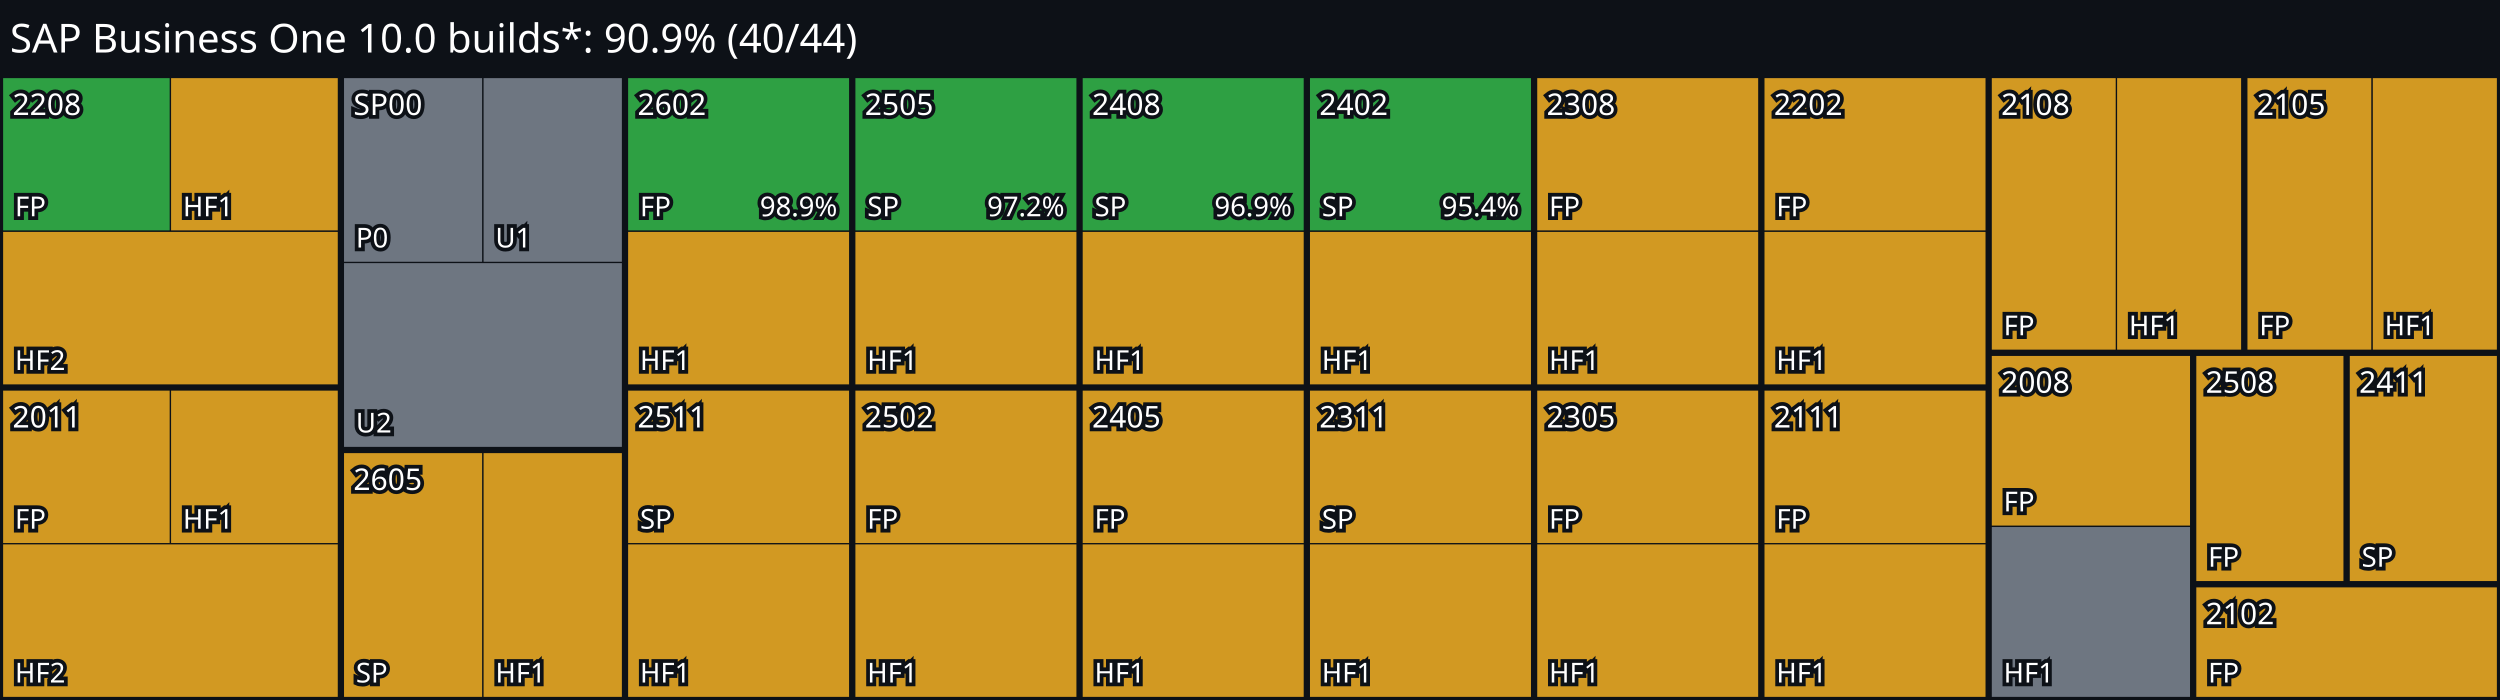
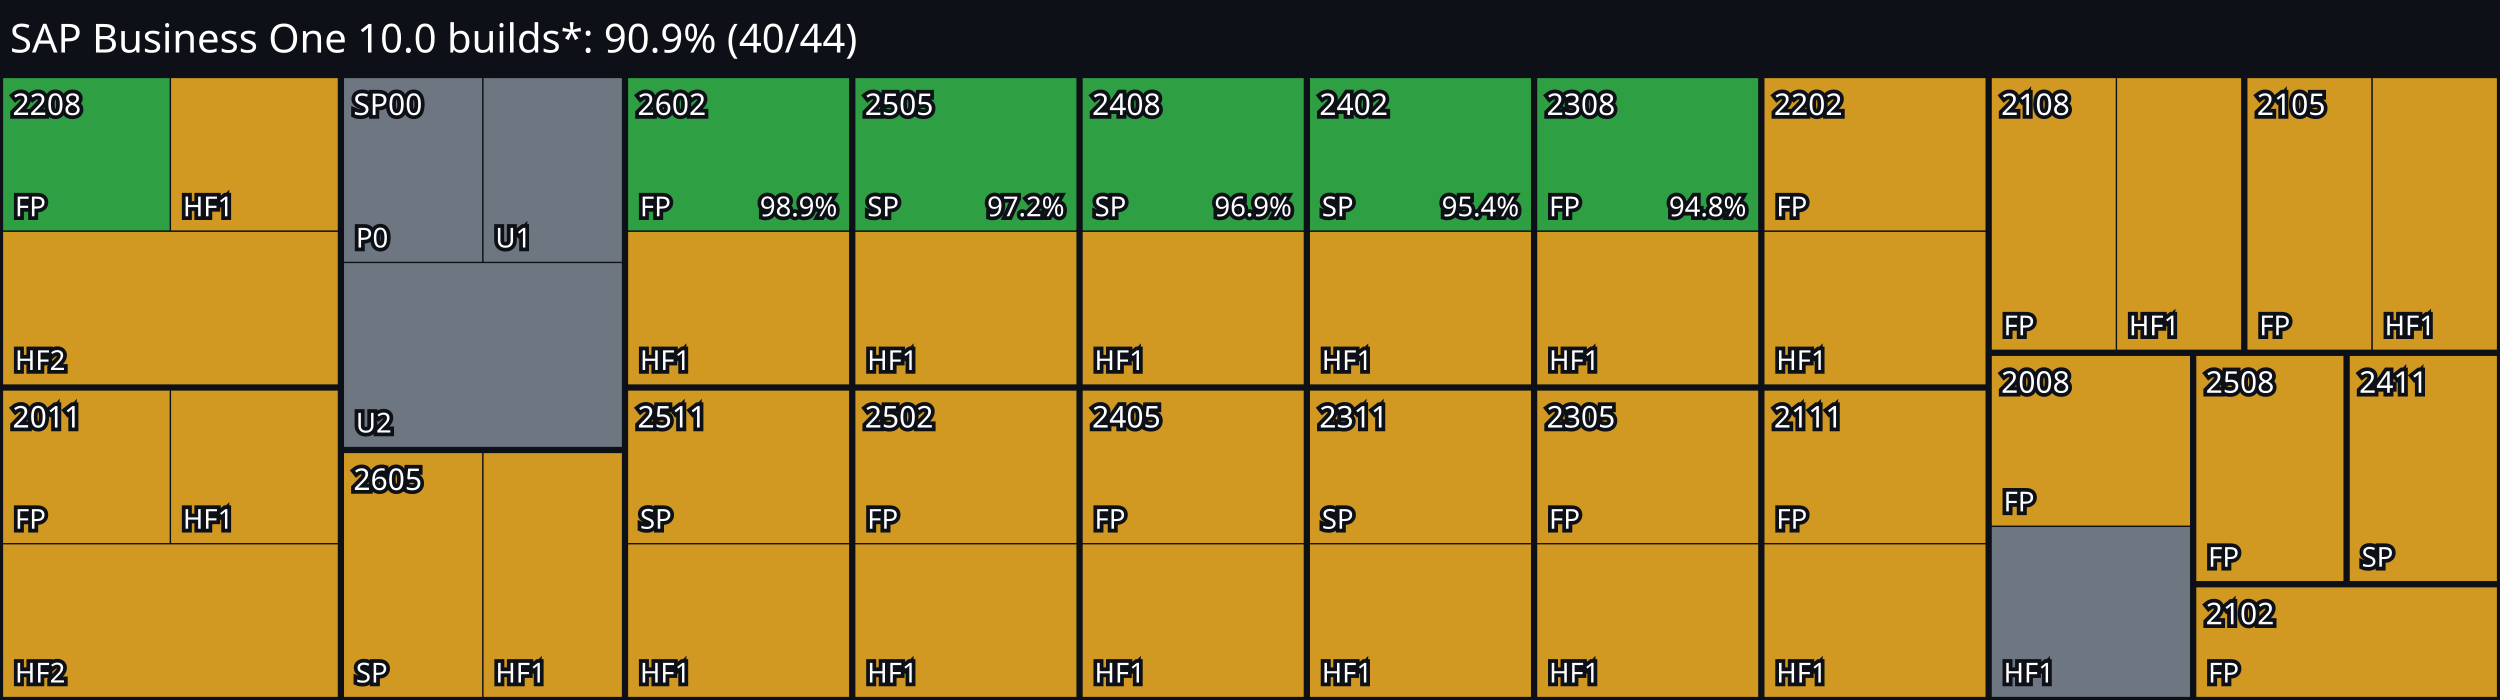
<svg xmlns="http://www.w3.org/2000/svg" viewBox="0 0 1000 280" width="1000" height="280">
  <rect x="0.00" y="0.00" width="1000.00" height="280.00" fill="#0d1117" stroke="#0d1117" stroke-width="0" />
  <text x="4.00" y="21.00" text-anchor="start" font-family="sans-serif" font-size="16" fill="#ffffff" stroke="#0d1117" stroke-width="3" paint-order="stroke">SAP Business One 10.0 builds*: 90.9% (40/44)</text>
  <g>
    <rect x="1.00" y="31.00" width="67.18" height="61.50" fill="#2ea043" stroke="#0d1117" stroke-width="0.5" />
    <text x="6.00" y="86.50" text-anchor="start" font-family="sans-serif" font-size="11" fill="#ffffff" stroke="#0d1117" stroke-width="3" paint-order="stroke">FP</text>
    <rect x="68.18" y="31.00" width="67.18" height="61.50" fill="#d29922" stroke="#0d1117" stroke-width="0.5" />
    <text x="73.18" y="86.50" text-anchor="start" font-family="sans-serif" font-size="11" fill="#ffffff" stroke="#0d1117" stroke-width="3" paint-order="stroke">HF1</text>
    <rect x="1.00" y="92.50" width="134.36" height="61.50" fill="#d29922" stroke="#0d1117" stroke-width="0.5" />
    <text x="6.00" y="148.00" text-anchor="start" font-family="sans-serif" font-size="11" fill="#ffffff" stroke="#0d1117" stroke-width="3" paint-order="stroke">HF2</text>
    <rect x="0.00" y="30.00" width="136.36" height="125.00" fill="none" stroke="#0d1117" stroke-width="2" />
    <text x="5.00" y="46.00" text-anchor="start" font-family="sans-serif" font-size="12" fill="#ffffff" stroke="#0d1117" stroke-width="3" paint-order="stroke">2208</text>
  </g>
  <g>
    <rect x="1.00" y="156.00" width="67.18" height="61.50" fill="#d29922" stroke="#0d1117" stroke-width="0.5" />
    <text x="6.00" y="211.50" text-anchor="start" font-family="sans-serif" font-size="11" fill="#ffffff" stroke="#0d1117" stroke-width="3" paint-order="stroke">FP</text>
    <rect x="68.18" y="156.00" width="67.18" height="61.50" fill="#d29922" stroke="#0d1117" stroke-width="0.5" />
    <text x="73.18" y="211.50" text-anchor="start" font-family="sans-serif" font-size="11" fill="#ffffff" stroke="#0d1117" stroke-width="3" paint-order="stroke">HF1</text>
    <rect x="1.00" y="217.50" width="134.36" height="61.50" fill="#d29922" stroke="#0d1117" stroke-width="0.5" />
    <text x="6.00" y="273.00" text-anchor="start" font-family="sans-serif" font-size="11" fill="#ffffff" stroke="#0d1117" stroke-width="3" paint-order="stroke">HF2</text>
    <rect x="0.00" y="155.00" width="136.36" height="125.00" fill="none" stroke="#0d1117" stroke-width="2" />
    <text x="5.00" y="171.00" text-anchor="start" font-family="sans-serif" font-size="12" fill="#ffffff" stroke="#0d1117" stroke-width="3" paint-order="stroke">2011</text>
  </g>
  <g>
    <rect x="137.36" y="31.00" width="55.82" height="74.00" fill="#6e7681" stroke="#0d1117" stroke-width="0.5" />
    <text x="142.36" y="99.00" text-anchor="start" font-family="sans-serif" font-size="11" fill="#ffffff" stroke="#0d1117" stroke-width="3" paint-order="stroke">P0</text>
    <rect x="193.18" y="31.00" width="55.82" height="74.00" fill="#6e7681" stroke="#0d1117" stroke-width="0.5" />
    <text x="198.18" y="99.00" text-anchor="start" font-family="sans-serif" font-size="11" fill="#ffffff" stroke="#0d1117" stroke-width="3" paint-order="stroke">U1</text>
    <rect x="137.36" y="105.00" width="111.64" height="74.00" fill="#6e7681" stroke="#0d1117" stroke-width="0.5" />
    <text x="142.36" y="173.00" text-anchor="start" font-family="sans-serif" font-size="11" fill="#ffffff" stroke="#0d1117" stroke-width="3" paint-order="stroke">U2</text>
    <rect x="136.36" y="30.00" width="113.64" height="150.00" fill="none" stroke="#0d1117" stroke-width="2" />
    <text x="141.36" y="46.00" text-anchor="start" font-family="sans-serif" font-size="12" fill="#ffffff" stroke="#0d1117" stroke-width="3" paint-order="stroke">SP00</text>
  </g>
  <g>
    <rect x="137.36" y="181.00" width="55.82" height="98.00" fill="#d29922" stroke="#0d1117" stroke-width="0.5" />
    <text x="142.36" y="273.00" text-anchor="start" font-family="sans-serif" font-size="11" fill="#ffffff" stroke="#0d1117" stroke-width="3" paint-order="stroke">SP</text>
    <rect x="193.18" y="181.00" width="55.82" height="98.00" fill="#d29922" stroke="#0d1117" stroke-width="0.5" />
    <text x="198.18" y="273.00" text-anchor="start" font-family="sans-serif" font-size="11" fill="#ffffff" stroke="#0d1117" stroke-width="3" paint-order="stroke">HF1</text>
    <rect x="136.36" y="180.00" width="113.64" height="100.00" fill="none" stroke="#0d1117" stroke-width="2" />
    <text x="141.36" y="196.00" text-anchor="start" font-family="sans-serif" font-size="12" fill="#ffffff" stroke="#0d1117" stroke-width="3" paint-order="stroke">2605</text>
  </g>
  <g>
    <rect x="251.00" y="31.00" width="88.91" height="61.50" fill="#2ea043" stroke="#0d1117" stroke-width="0.5" />
    <text x="256.00" y="86.50" text-anchor="start" font-family="sans-serif" font-size="11" fill="#ffffff" stroke="#0d1117" stroke-width="3" paint-order="stroke">FP</text>
    <text x="334.91" y="86.50" text-anchor="end" font-family="sans-serif" font-size="11" fill="#ffffff" stroke="#0d1117" stroke-width="3" paint-order="stroke">98.9%</text>
    <rect x="251.00" y="92.50" width="88.91" height="61.50" fill="#d29922" stroke="#0d1117" stroke-width="0.5" />
    <text x="256.00" y="148.00" text-anchor="start" font-family="sans-serif" font-size="11" fill="#ffffff" stroke="#0d1117" stroke-width="3" paint-order="stroke">HF1</text>
    <rect x="250.00" y="30.00" width="90.91" height="125.00" fill="none" stroke="#0d1117" stroke-width="2" />
    <text x="255.00" y="46.00" text-anchor="start" font-family="sans-serif" font-size="12" fill="#ffffff" stroke="#0d1117" stroke-width="3" paint-order="stroke">2602</text>
  </g>
  <g>
    <rect x="251.00" y="156.00" width="88.91" height="61.50" fill="#d29922" stroke="#0d1117" stroke-width="0.5" />
    <text x="256.00" y="211.50" text-anchor="start" font-family="sans-serif" font-size="11" fill="#ffffff" stroke="#0d1117" stroke-width="3" paint-order="stroke">SP</text>
    <rect x="251.00" y="217.50" width="88.91" height="61.50" fill="#d29922" stroke="#0d1117" stroke-width="0.5" />
    <text x="256.00" y="273.00" text-anchor="start" font-family="sans-serif" font-size="11" fill="#ffffff" stroke="#0d1117" stroke-width="3" paint-order="stroke">HF1</text>
    <rect x="250.00" y="155.00" width="90.91" height="125.00" fill="none" stroke="#0d1117" stroke-width="2" />
    <text x="255.00" y="171.00" text-anchor="start" font-family="sans-serif" font-size="12" fill="#ffffff" stroke="#0d1117" stroke-width="3" paint-order="stroke">2511</text>
  </g>
  <g>
    <rect x="341.91" y="31.00" width="88.91" height="61.50" fill="#2ea043" stroke="#0d1117" stroke-width="0.5" />
    <text x="346.91" y="86.50" text-anchor="start" font-family="sans-serif" font-size="11" fill="#ffffff" stroke="#0d1117" stroke-width="3" paint-order="stroke">SP</text>
    <text x="425.82" y="86.50" text-anchor="end" font-family="sans-serif" font-size="11" fill="#ffffff" stroke="#0d1117" stroke-width="3" paint-order="stroke">97.2%</text>
    <rect x="341.91" y="92.50" width="88.91" height="61.50" fill="#d29922" stroke="#0d1117" stroke-width="0.5" />
    <text x="346.91" y="148.00" text-anchor="start" font-family="sans-serif" font-size="11" fill="#ffffff" stroke="#0d1117" stroke-width="3" paint-order="stroke">HF1</text>
    <rect x="340.91" y="30.00" width="90.91" height="125.00" fill="none" stroke="#0d1117" stroke-width="2" />
    <text x="345.91" y="46.00" text-anchor="start" font-family="sans-serif" font-size="12" fill="#ffffff" stroke="#0d1117" stroke-width="3" paint-order="stroke">2505</text>
  </g>
  <g>
    <rect x="341.91" y="156.00" width="88.91" height="61.50" fill="#d29922" stroke="#0d1117" stroke-width="0.5" />
    <text x="346.91" y="211.50" text-anchor="start" font-family="sans-serif" font-size="11" fill="#ffffff" stroke="#0d1117" stroke-width="3" paint-order="stroke">FP</text>
    <rect x="341.91" y="217.50" width="88.91" height="61.50" fill="#d29922" stroke="#0d1117" stroke-width="0.5" />
    <text x="346.91" y="273.00" text-anchor="start" font-family="sans-serif" font-size="11" fill="#ffffff" stroke="#0d1117" stroke-width="3" paint-order="stroke">HF1</text>
    <rect x="340.91" y="155.00" width="90.91" height="125.00" fill="none" stroke="#0d1117" stroke-width="2" />
    <text x="345.91" y="171.00" text-anchor="start" font-family="sans-serif" font-size="12" fill="#ffffff" stroke="#0d1117" stroke-width="3" paint-order="stroke">2502</text>
  </g>
  <g>
    <rect x="432.82" y="31.00" width="88.91" height="61.50" fill="#2ea043" stroke="#0d1117" stroke-width="0.5" />
    <text x="437.82" y="86.50" text-anchor="start" font-family="sans-serif" font-size="11" fill="#ffffff" stroke="#0d1117" stroke-width="3" paint-order="stroke">SP</text>
    <text x="516.73" y="86.50" text-anchor="end" font-family="sans-serif" font-size="11" fill="#ffffff" stroke="#0d1117" stroke-width="3" paint-order="stroke">96.9%</text>
    <rect x="432.82" y="92.50" width="88.91" height="61.50" fill="#d29922" stroke="#0d1117" stroke-width="0.5" />
    <text x="437.82" y="148.00" text-anchor="start" font-family="sans-serif" font-size="11" fill="#ffffff" stroke="#0d1117" stroke-width="3" paint-order="stroke">HF1</text>
    <rect x="431.82" y="30.00" width="90.91" height="125.00" fill="none" stroke="#0d1117" stroke-width="2" />
    <text x="436.82" y="46.00" text-anchor="start" font-family="sans-serif" font-size="12" fill="#ffffff" stroke="#0d1117" stroke-width="3" paint-order="stroke">2408</text>
  </g>
  <g>
    <rect x="432.82" y="156.00" width="88.91" height="61.50" fill="#d29922" stroke="#0d1117" stroke-width="0.5" />
    <text x="437.82" y="211.50" text-anchor="start" font-family="sans-serif" font-size="11" fill="#ffffff" stroke="#0d1117" stroke-width="3" paint-order="stroke">FP</text>
    <rect x="432.82" y="217.50" width="88.91" height="61.50" fill="#d29922" stroke="#0d1117" stroke-width="0.5" />
    <text x="437.82" y="273.00" text-anchor="start" font-family="sans-serif" font-size="11" fill="#ffffff" stroke="#0d1117" stroke-width="3" paint-order="stroke">HF1</text>
    <rect x="431.82" y="155.00" width="90.91" height="125.00" fill="none" stroke="#0d1117" stroke-width="2" />
    <text x="436.82" y="171.00" text-anchor="start" font-family="sans-serif" font-size="12" fill="#ffffff" stroke="#0d1117" stroke-width="3" paint-order="stroke">2405</text>
  </g>
  <g>
    <rect x="523.73" y="31.00" width="88.91" height="61.50" fill="#2ea043" stroke="#0d1117" stroke-width="0.5" />
    <text x="528.73" y="86.50" text-anchor="start" font-family="sans-serif" font-size="11" fill="#ffffff" stroke="#0d1117" stroke-width="3" paint-order="stroke">SP</text>
    <text x="607.64" y="86.50" text-anchor="end" font-family="sans-serif" font-size="11" fill="#ffffff" stroke="#0d1117" stroke-width="3" paint-order="stroke">95.4%</text>
    <rect x="523.73" y="92.50" width="88.91" height="61.50" fill="#d29922" stroke="#0d1117" stroke-width="0.5" />
    <text x="528.73" y="148.00" text-anchor="start" font-family="sans-serif" font-size="11" fill="#ffffff" stroke="#0d1117" stroke-width="3" paint-order="stroke">HF1</text>
    <rect x="522.73" y="30.00" width="90.91" height="125.00" fill="none" stroke="#0d1117" stroke-width="2" />
    <text x="527.73" y="46.00" text-anchor="start" font-family="sans-serif" font-size="12" fill="#ffffff" stroke="#0d1117" stroke-width="3" paint-order="stroke">2402</text>
  </g>
  <g>
    <rect x="523.73" y="156.00" width="88.91" height="61.50" fill="#d29922" stroke="#0d1117" stroke-width="0.5" />
    <text x="528.73" y="211.50" text-anchor="start" font-family="sans-serif" font-size="11" fill="#ffffff" stroke="#0d1117" stroke-width="3" paint-order="stroke">SP</text>
    <rect x="523.73" y="217.50" width="88.91" height="61.50" fill="#d29922" stroke="#0d1117" stroke-width="0.5" />
    <text x="528.73" y="273.00" text-anchor="start" font-family="sans-serif" font-size="11" fill="#ffffff" stroke="#0d1117" stroke-width="3" paint-order="stroke">HF1</text>
    <rect x="522.73" y="155.00" width="90.91" height="125.00" fill="none" stroke="#0d1117" stroke-width="2" />
    <text x="527.73" y="171.00" text-anchor="start" font-family="sans-serif" font-size="12" fill="#ffffff" stroke="#0d1117" stroke-width="3" paint-order="stroke">2311</text>
  </g>
  <g>
-     <rect x="614.64" y="31.00" width="88.91" height="61.50" fill="#d29922" stroke="#0d1117" stroke-width="0.5" />
+     <rect x="614.64" y="31.00" width="88.91" height="61.50" fill="#2ea043" stroke="#0d1117" stroke-width="0.5" />
    <text x="619.64" y="86.50" text-anchor="start" font-family="sans-serif" font-size="11" fill="#ffffff" stroke="#0d1117" stroke-width="3" paint-order="stroke">FP</text>
+     <text x="698.55" y="86.50" text-anchor="end" font-family="sans-serif" font-size="11" fill="#ffffff" stroke="#0d1117" stroke-width="3" paint-order="stroke">94.8%</text>
    <rect x="614.64" y="92.50" width="88.91" height="61.50" fill="#d29922" stroke="#0d1117" stroke-width="0.5" />
    <text x="619.64" y="148.00" text-anchor="start" font-family="sans-serif" font-size="11" fill="#ffffff" stroke="#0d1117" stroke-width="3" paint-order="stroke">HF1</text>
    <rect x="613.64" y="30.00" width="90.91" height="125.00" fill="none" stroke="#0d1117" stroke-width="2" />
    <text x="618.64" y="46.00" text-anchor="start" font-family="sans-serif" font-size="12" fill="#ffffff" stroke="#0d1117" stroke-width="3" paint-order="stroke">2308</text>
  </g>
  <g>
    <rect x="614.64" y="156.00" width="88.91" height="61.50" fill="#d29922" stroke="#0d1117" stroke-width="0.5" />
    <text x="619.64" y="211.50" text-anchor="start" font-family="sans-serif" font-size="11" fill="#ffffff" stroke="#0d1117" stroke-width="3" paint-order="stroke">FP</text>
    <rect x="614.64" y="217.50" width="88.91" height="61.50" fill="#d29922" stroke="#0d1117" stroke-width="0.5" />
    <text x="619.64" y="273.00" text-anchor="start" font-family="sans-serif" font-size="11" fill="#ffffff" stroke="#0d1117" stroke-width="3" paint-order="stroke">HF1</text>
    <rect x="613.64" y="155.00" width="90.91" height="125.00" fill="none" stroke="#0d1117" stroke-width="2" />
    <text x="618.64" y="171.00" text-anchor="start" font-family="sans-serif" font-size="12" fill="#ffffff" stroke="#0d1117" stroke-width="3" paint-order="stroke">2305</text>
  </g>
  <g>
    <rect x="705.55" y="31.00" width="88.91" height="61.50" fill="#d29922" stroke="#0d1117" stroke-width="0.5" />
    <text x="710.55" y="86.50" text-anchor="start" font-family="sans-serif" font-size="11" fill="#ffffff" stroke="#0d1117" stroke-width="3" paint-order="stroke">FP</text>
    <rect x="705.55" y="92.50" width="88.91" height="61.50" fill="#d29922" stroke="#0d1117" stroke-width="0.5" />
    <text x="710.55" y="148.00" text-anchor="start" font-family="sans-serif" font-size="11" fill="#ffffff" stroke="#0d1117" stroke-width="3" paint-order="stroke">HF1</text>
    <rect x="704.55" y="30.00" width="90.91" height="125.00" fill="none" stroke="#0d1117" stroke-width="2" />
    <text x="709.55" y="46.00" text-anchor="start" font-family="sans-serif" font-size="12" fill="#ffffff" stroke="#0d1117" stroke-width="3" paint-order="stroke">2202</text>
  </g>
  <g>
    <rect x="705.55" y="156.00" width="88.91" height="61.50" fill="#d29922" stroke="#0d1117" stroke-width="0.5" />
    <text x="710.55" y="211.50" text-anchor="start" font-family="sans-serif" font-size="11" fill="#ffffff" stroke="#0d1117" stroke-width="3" paint-order="stroke">FP</text>
    <rect x="705.55" y="217.50" width="88.91" height="61.50" fill="#d29922" stroke="#0d1117" stroke-width="0.5" />
    <text x="710.55" y="273.00" text-anchor="start" font-family="sans-serif" font-size="11" fill="#ffffff" stroke="#0d1117" stroke-width="3" paint-order="stroke">HF1</text>
    <rect x="704.55" y="155.00" width="90.91" height="125.00" fill="none" stroke="#0d1117" stroke-width="2" />
    <text x="709.55" y="171.00" text-anchor="start" font-family="sans-serif" font-size="12" fill="#ffffff" stroke="#0d1117" stroke-width="3" paint-order="stroke">2111</text>
  </g>
  <g>
    <rect x="796.45" y="31.00" width="50.14" height="109.11" fill="#d29922" stroke="#0d1117" stroke-width="0.5" />
    <text x="801.45" y="134.11" text-anchor="start" font-family="sans-serif" font-size="11" fill="#ffffff" stroke="#0d1117" stroke-width="3" paint-order="stroke">FP</text>
    <rect x="846.59" y="31.00" width="50.14" height="109.11" fill="#d29922" stroke="#0d1117" stroke-width="0.5" />
    <text x="851.59" y="134.11" text-anchor="start" font-family="sans-serif" font-size="11" fill="#ffffff" stroke="#0d1117" stroke-width="3" paint-order="stroke">HF1</text>
    <rect x="795.45" y="30.00" width="102.27" height="111.11" fill="none" stroke="#0d1117" stroke-width="2" />
    <text x="800.45" y="46.00" text-anchor="start" font-family="sans-serif" font-size="12" fill="#ffffff" stroke="#0d1117" stroke-width="3" paint-order="stroke">2108</text>
  </g>
  <g>
    <rect x="898.73" y="31.00" width="50.14" height="109.11" fill="#d29922" stroke="#0d1117" stroke-width="0.5" />
    <text x="903.73" y="134.11" text-anchor="start" font-family="sans-serif" font-size="11" fill="#ffffff" stroke="#0d1117" stroke-width="3" paint-order="stroke">FP</text>
    <rect x="948.86" y="31.00" width="50.14" height="109.11" fill="#d29922" stroke="#0d1117" stroke-width="0.5" />
    <text x="953.86" y="134.11" text-anchor="start" font-family="sans-serif" font-size="11" fill="#ffffff" stroke="#0d1117" stroke-width="3" paint-order="stroke">HF1</text>
    <rect x="897.73" y="30.00" width="102.27" height="111.11" fill="none" stroke="#0d1117" stroke-width="2" />
    <text x="902.73" y="46.00" text-anchor="start" font-family="sans-serif" font-size="12" fill="#ffffff" stroke="#0d1117" stroke-width="3" paint-order="stroke">2105</text>
  </g>
  <g>
    <rect x="796.45" y="142.11" width="79.82" height="68.44" fill="#d29922" stroke="#0d1117" stroke-width="0.5" />
    <text x="801.45" y="204.56" text-anchor="start" font-family="sans-serif" font-size="11" fill="#ffffff" stroke="#0d1117" stroke-width="3" paint-order="stroke">FP</text>
    <rect x="796.45" y="210.56" width="79.82" height="68.44" fill="#6e7681" stroke="#0d1117" stroke-width="0.5" />
    <text x="801.45" y="273.00" text-anchor="start" font-family="sans-serif" font-size="11" fill="#ffffff" stroke="#0d1117" stroke-width="3" paint-order="stroke">HF1</text>
    <rect x="795.45" y="141.11" width="81.82" height="138.89" fill="none" stroke="#0d1117" stroke-width="2" />
    <text x="800.45" y="157.11" text-anchor="start" font-family="sans-serif" font-size="12" fill="#ffffff" stroke="#0d1117" stroke-width="3" paint-order="stroke">2008</text>
  </g>
  <g>
    <rect x="878.27" y="142.11" width="59.36" height="90.59" fill="#d29922" stroke="#0d1117" stroke-width="0.5" />
    <text x="883.27" y="226.70" text-anchor="start" font-family="sans-serif" font-size="11" fill="#ffffff" stroke="#0d1117" stroke-width="3" paint-order="stroke">FP</text>
    <rect x="877.27" y="141.11" width="61.36" height="92.59" fill="none" stroke="#0d1117" stroke-width="2" />
    <text x="882.27" y="157.11" text-anchor="start" font-family="sans-serif" font-size="12" fill="#ffffff" stroke="#0d1117" stroke-width="3" paint-order="stroke">2508</text>
  </g>
  <g>
    <rect x="939.64" y="142.11" width="59.36" height="90.59" fill="#d29922" stroke="#0d1117" stroke-width="0.5" />
    <text x="944.64" y="226.70" text-anchor="start" font-family="sans-serif" font-size="11" fill="#ffffff" stroke="#0d1117" stroke-width="3" paint-order="stroke">SP</text>
    <rect x="938.64" y="141.11" width="61.36" height="92.59" fill="none" stroke="#0d1117" stroke-width="2" />
    <text x="943.64" y="157.11" text-anchor="start" font-family="sans-serif" font-size="12" fill="#ffffff" stroke="#0d1117" stroke-width="3" paint-order="stroke">2411</text>
  </g>
  <g>
    <rect x="878.27" y="234.70" width="120.73" height="44.30" fill="#d29922" stroke="#0d1117" stroke-width="0.5" />
    <text x="883.27" y="273.00" text-anchor="start" font-family="sans-serif" font-size="11" fill="#ffffff" stroke="#0d1117" stroke-width="3" paint-order="stroke">FP</text>
    <rect x="877.27" y="233.70" width="122.73" height="46.30" fill="none" stroke="#0d1117" stroke-width="2" />
    <text x="882.27" y="249.70" text-anchor="start" font-family="sans-serif" font-size="12" fill="#ffffff" stroke="#0d1117" stroke-width="3" paint-order="stroke">2102</text>
  </g>
</svg>
